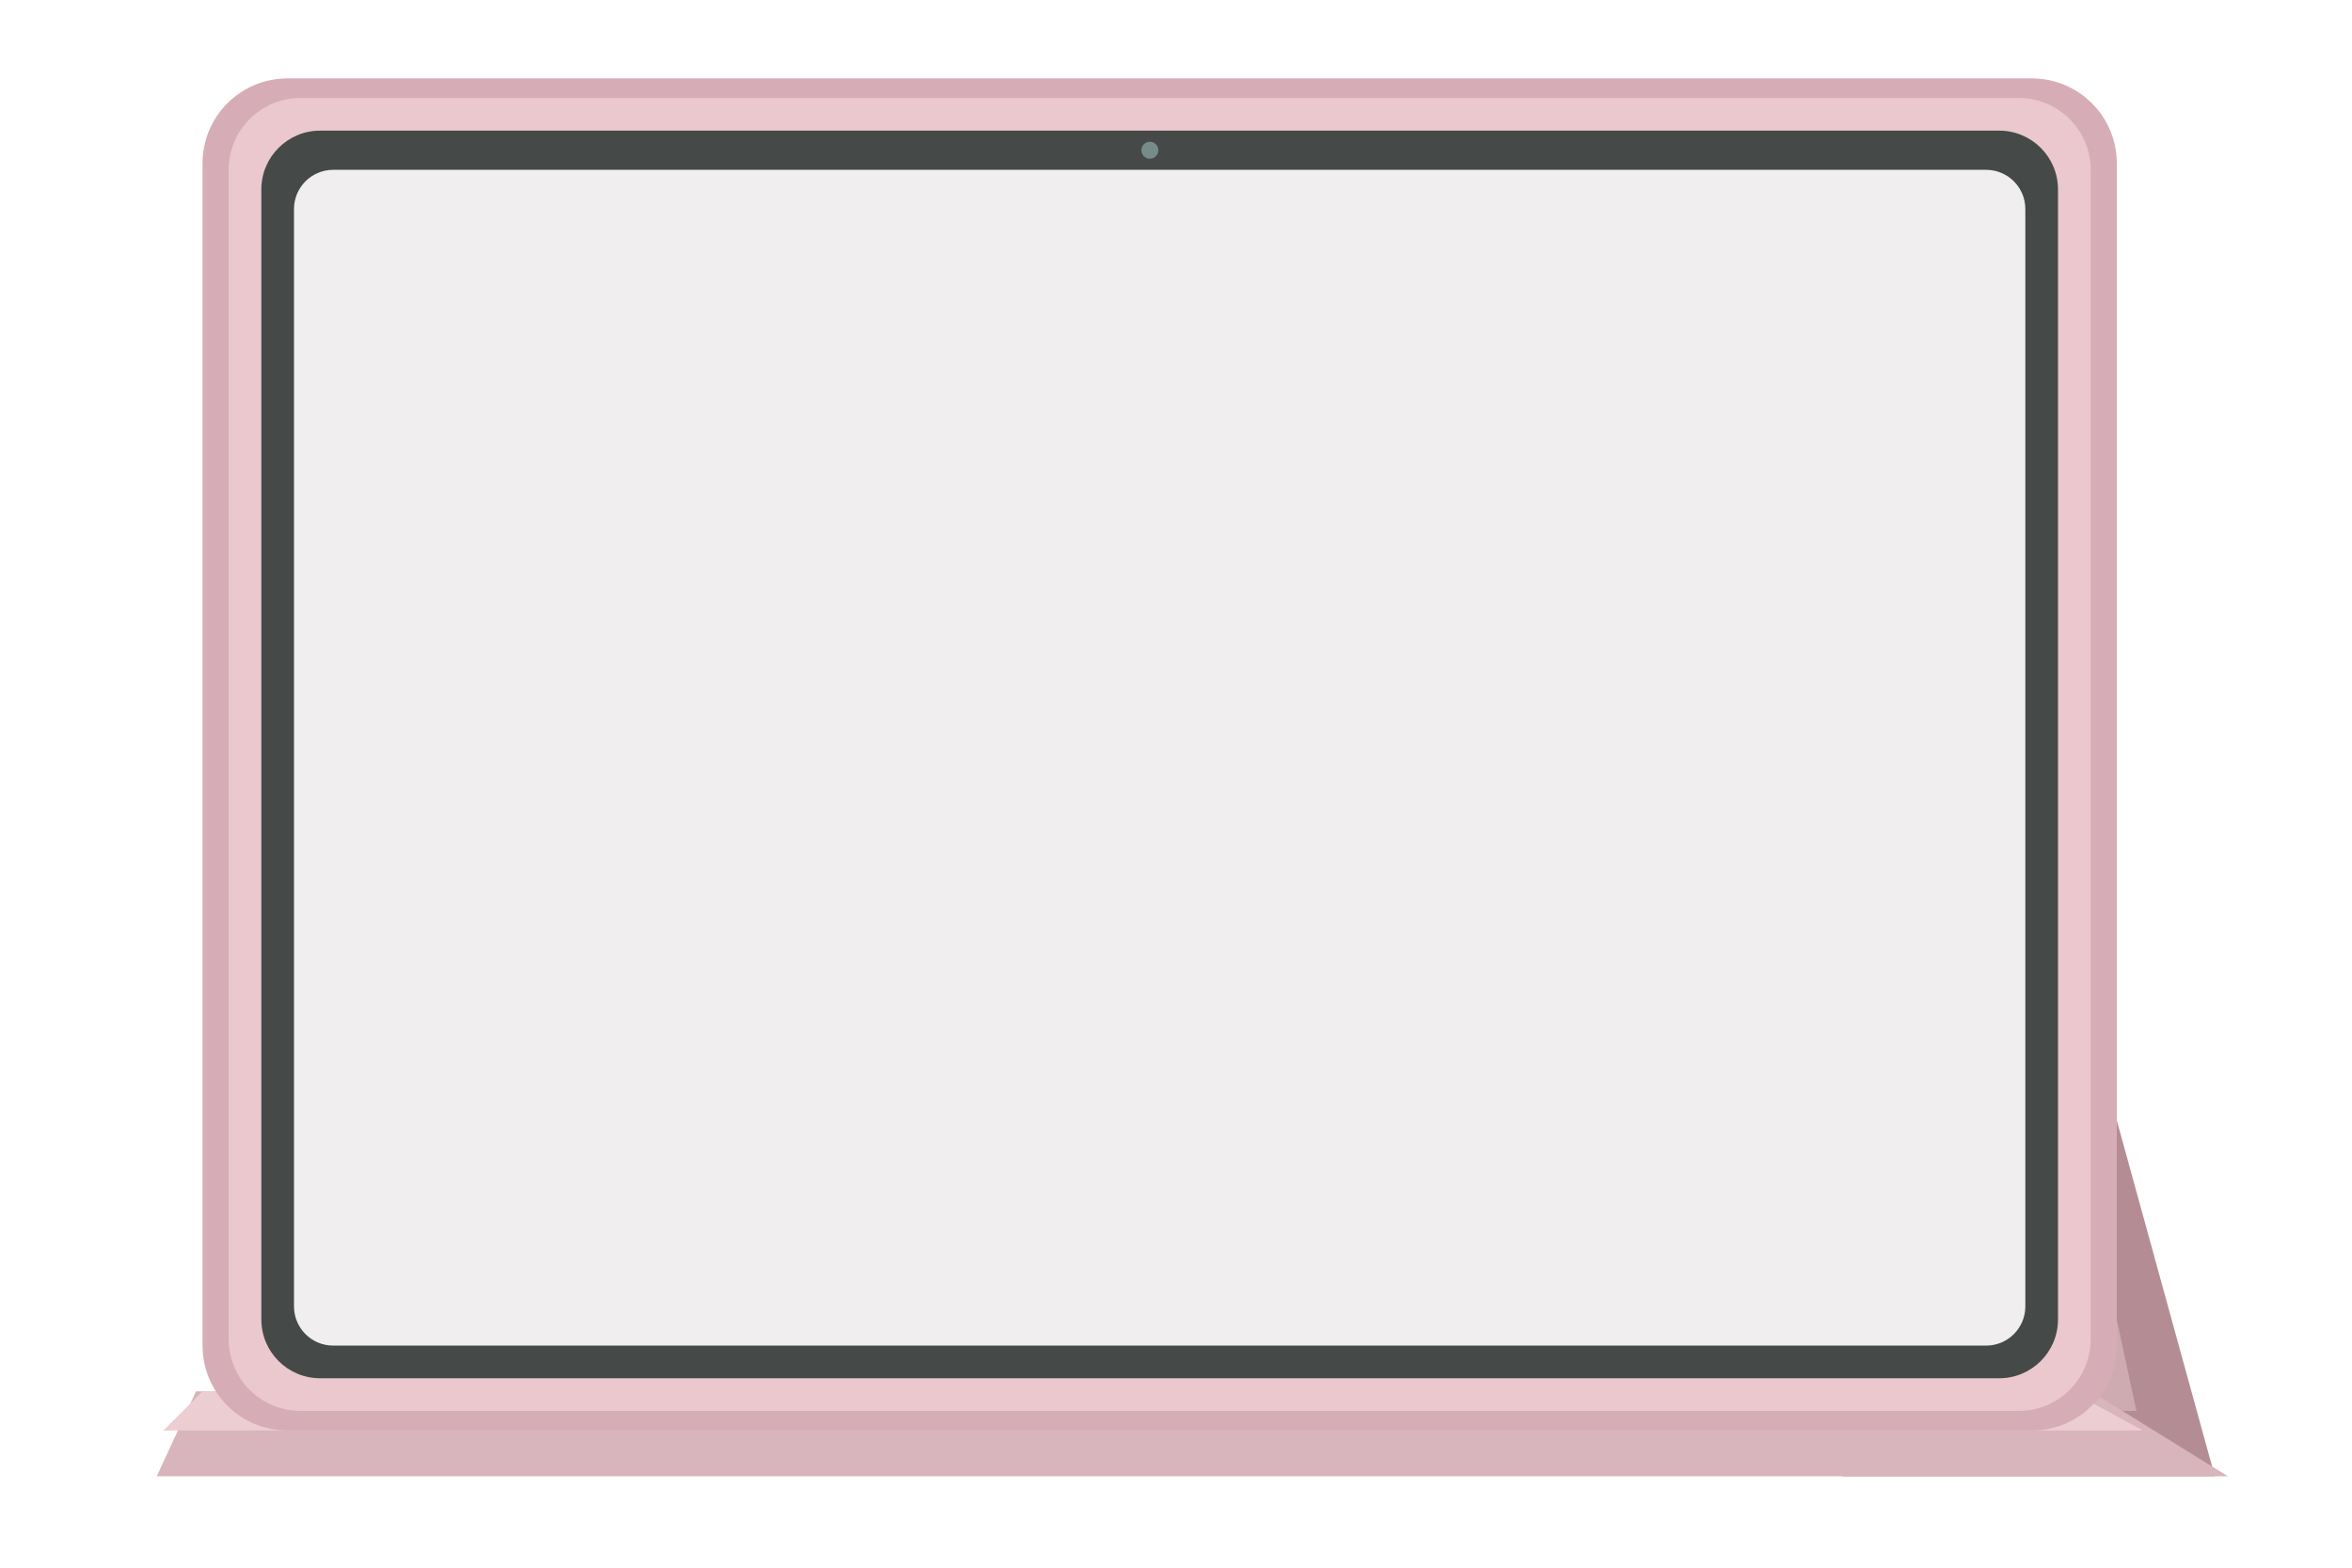
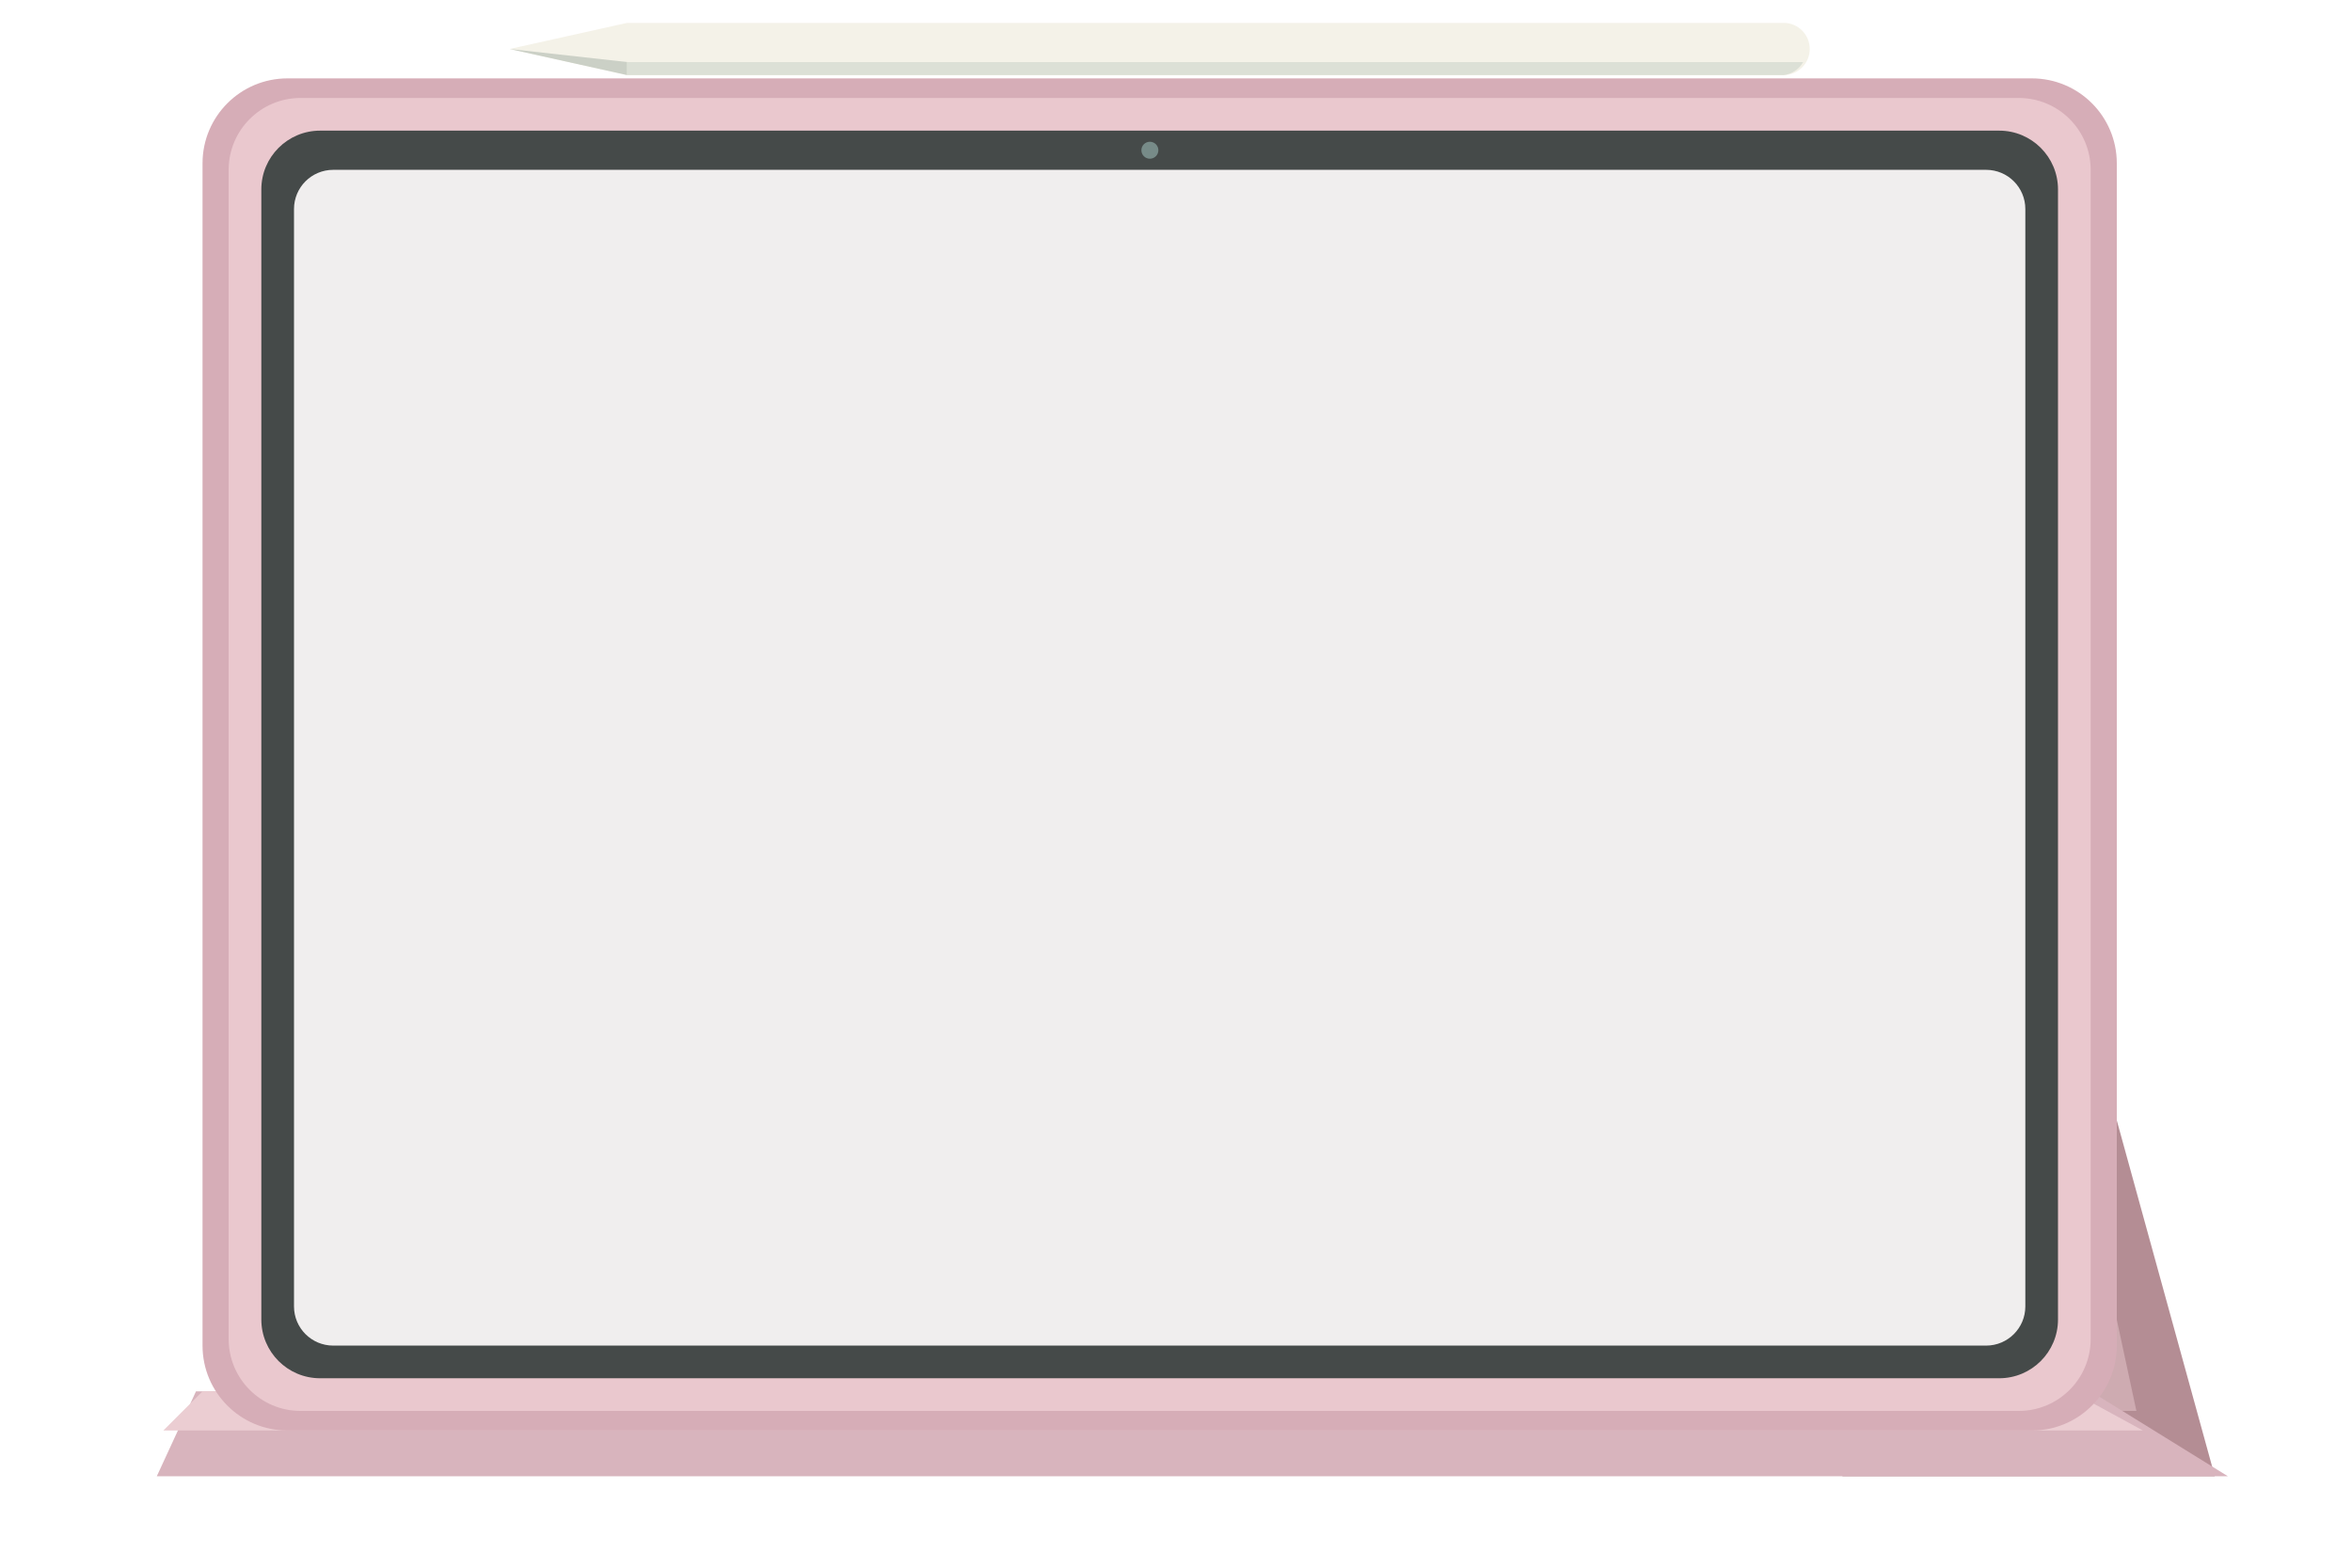
<svg xmlns="http://www.w3.org/2000/svg" viewBox="0 0 360 240">
  <path fill="#b48d94" d="m301 88 38 138h-57Z" />
  <path fill="#ceabb1" d="m304 109 23 107h-40Z" />
  <path fill="#d8b4bd" d="M30 213h290l21 13H24Z" />
  <path fill="#ebcdd2" d="M31 213h286l11 6H25Z" />
  <rect x="31" y="12" width="293" height="207" rx="13" fill="#d6adb7" />
  <rect x="35" y="15" width="285" height="201" rx="11" fill="#eac8ce" />
  <rect x="40" y="20" width="275" height="191" rx="9" fill="#454a49" />
  <rect x="45" y="26" width="265" height="180" rx="6" fill="#f0eeee" />
  <circle cx="176" cy="23" r="1.3" fill="#778b88" />
+   <g id="magnetic-pencil">
+     <path d="M96 3.5H273a4 4 0 0 1 0 8H96L78 7.5Z" fill="#f4f2e8" />
+     <path d="m78 7.5 18 2v2Z" fill="#cbd0c6" />
+     <path d="M96 9.5h180a4 4 0 0 1-3 2H96Z" fill="#dce0d6" />
+   </g>
</svg>
